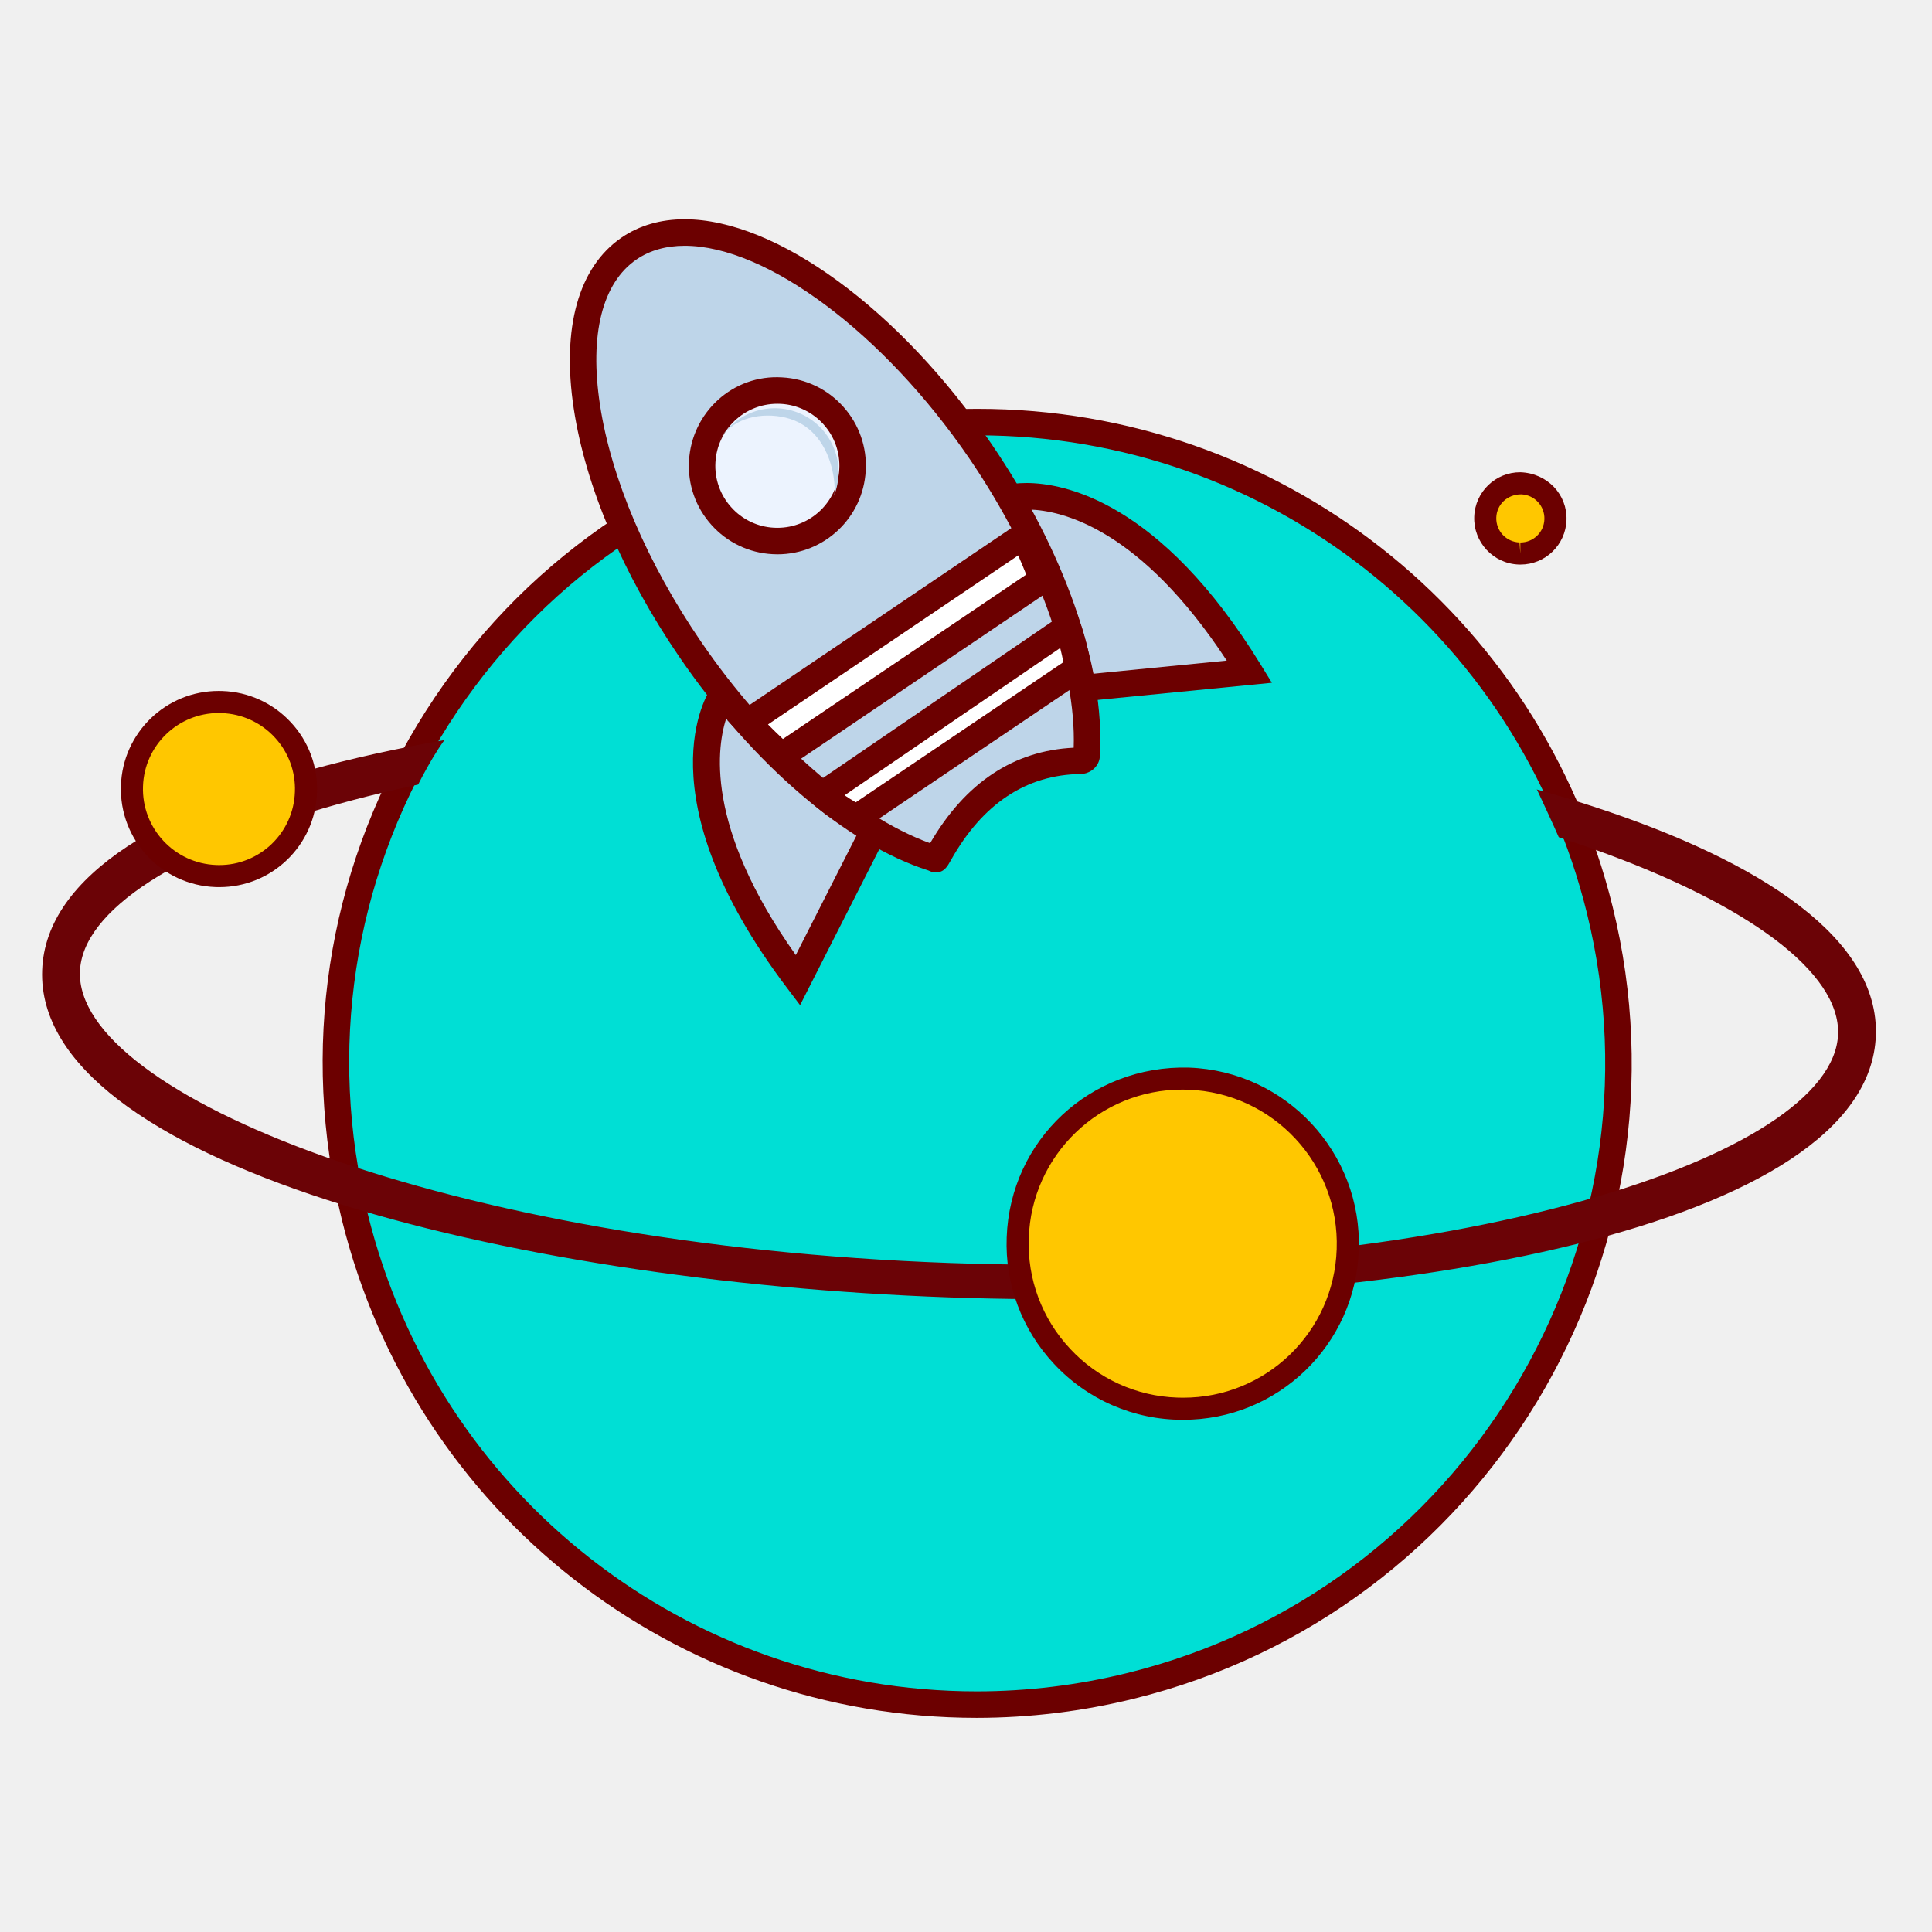
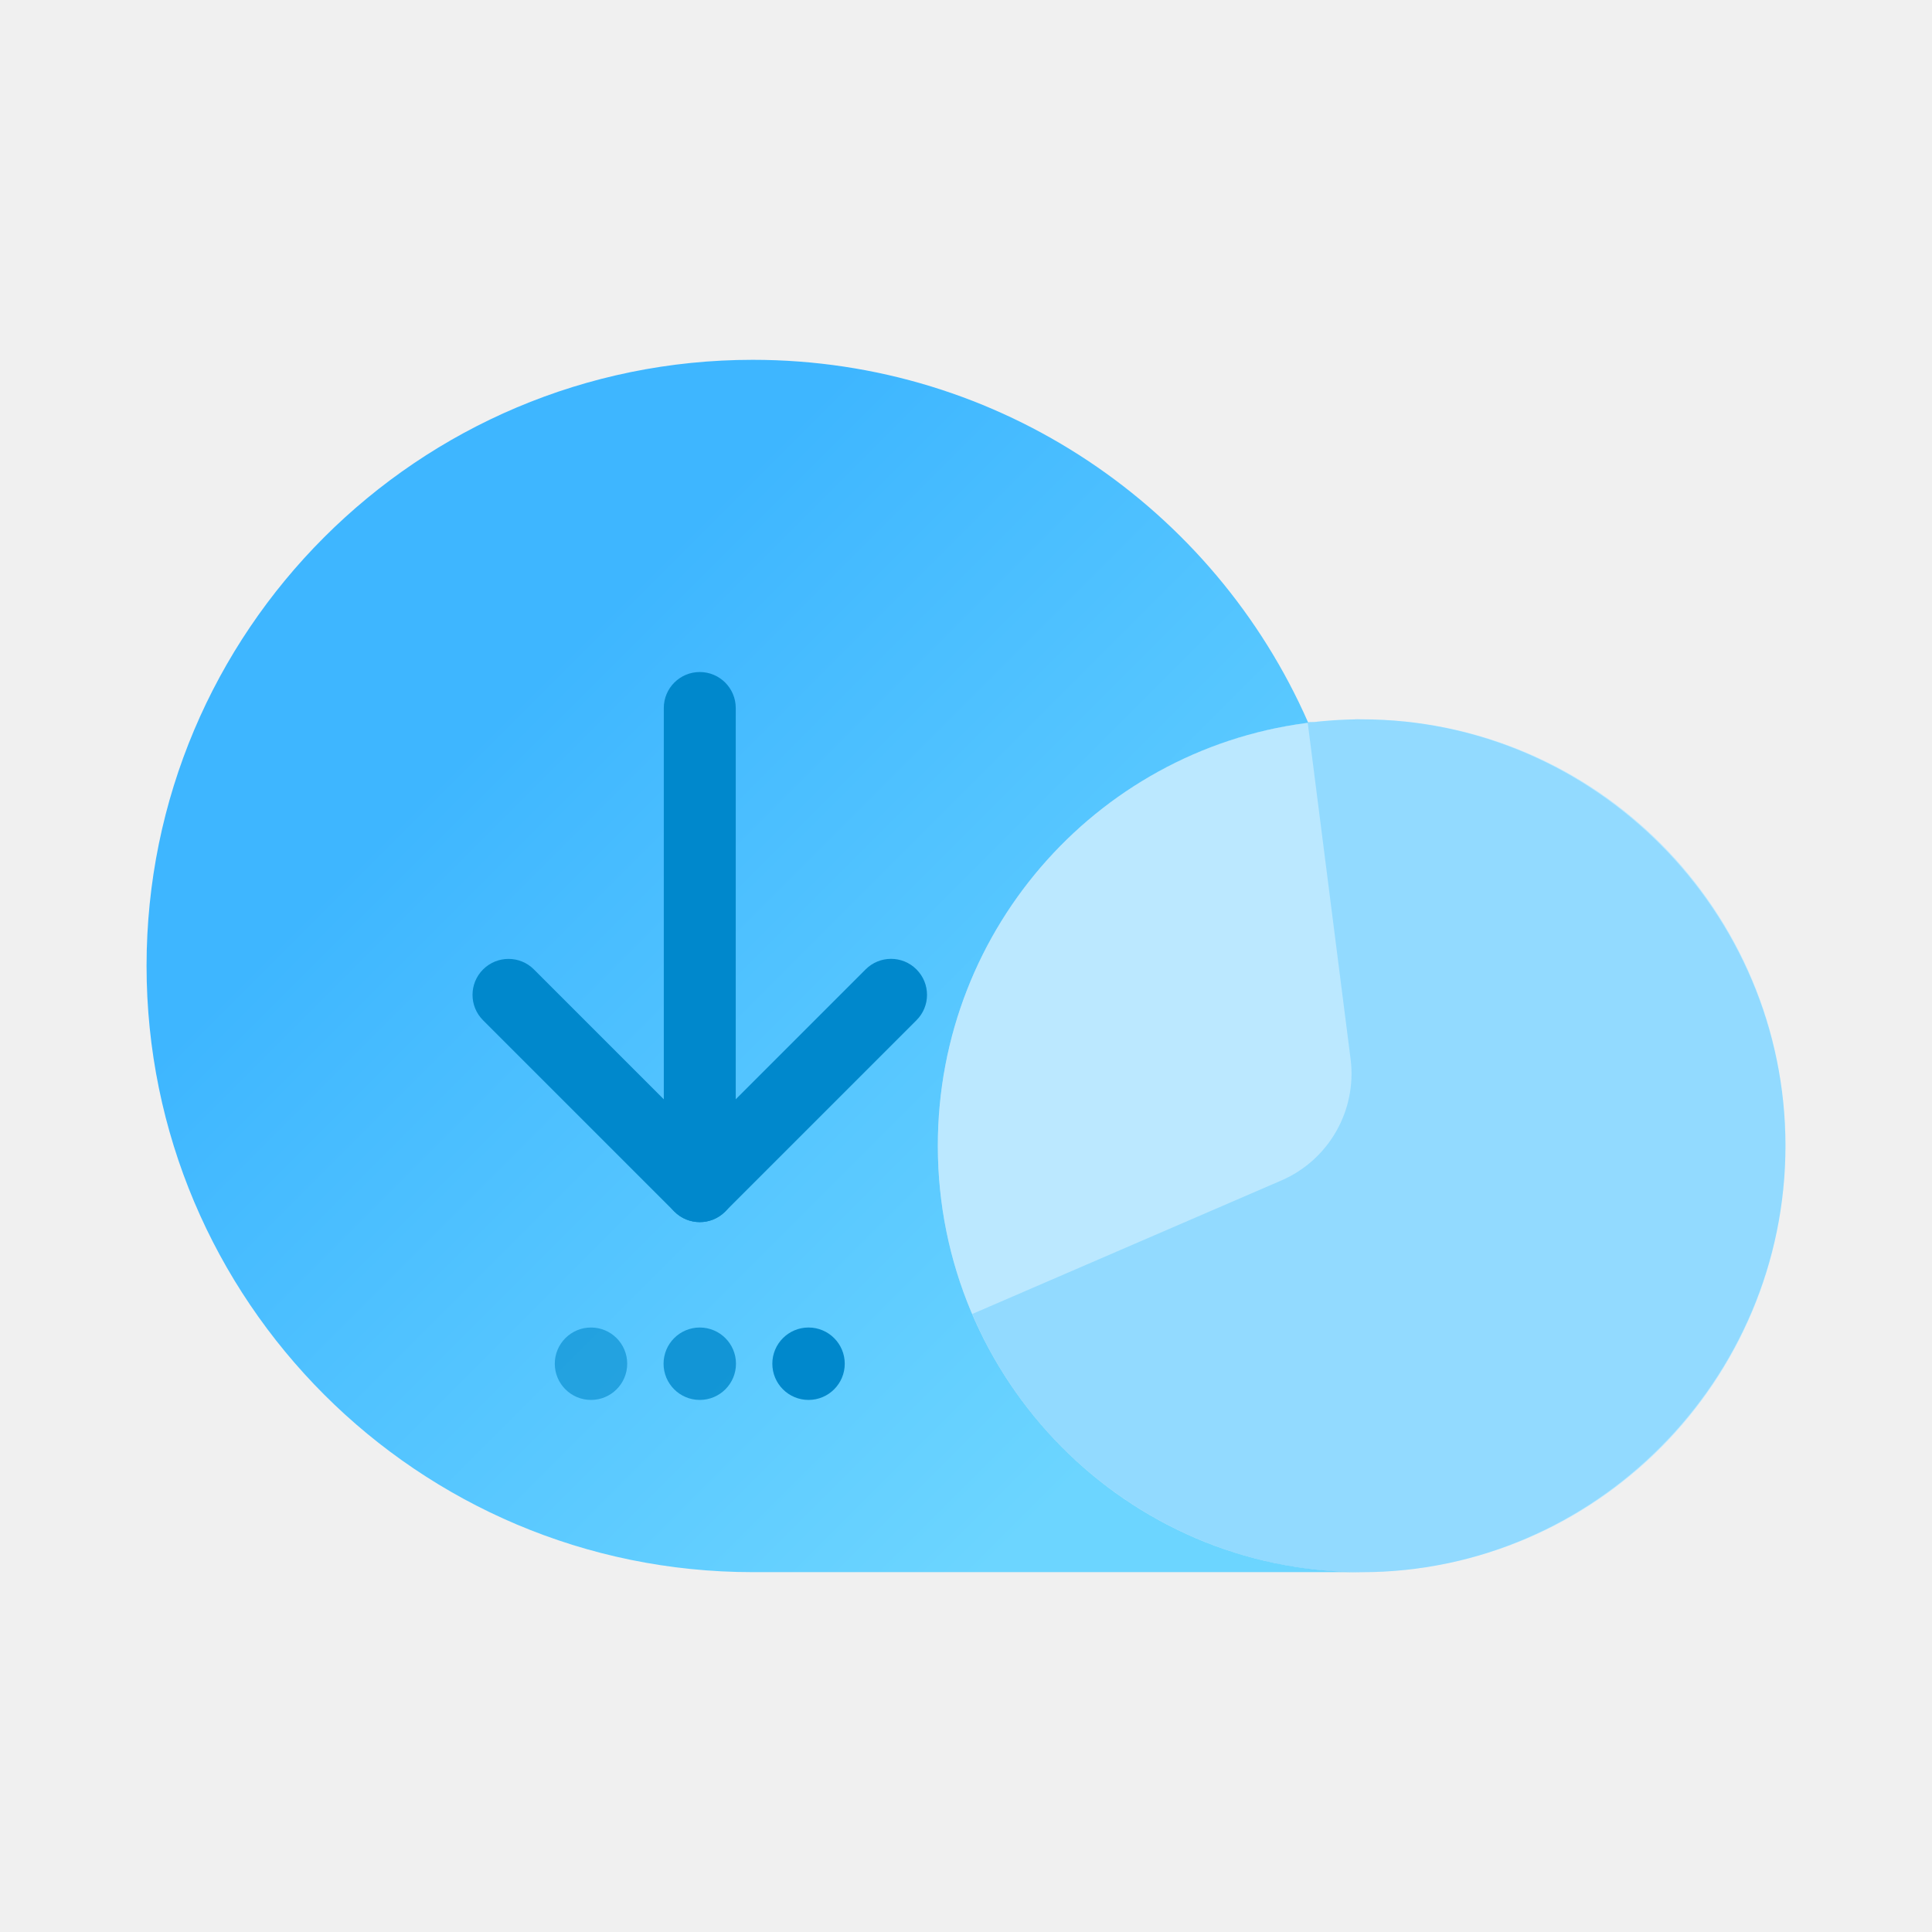
- <svg xmlns="http://www.w3.org/2000/svg" class="icon" style="width: 200; height: 200;vertical-align: middle;fill: currentColor;overflow: hidden;" viewBox="0 0 1024 1024" version="1.1" p-id="1536">
-   <path d="M517.975 563.599m-339.799 0a339.799 339.799 0 1 0 679.598 0 339.799 339.799 0 1 0-679.598 0Z" fill="#00DFD5" p-id="1537" class="selected" />
-   <path d="M517.714 910.505c-159.8 0-298.173-108.518-336.486-263.89-22.175-89.948-7.987-183.142 39.936-262.426s123.848-135.163 213.796-157.332a348.339 348.339 0 0 1 83.297-10.158c159.79 0 298.163 108.508 336.476 263.875 45.763 185.677-68.05 373.985-253.727 419.768a348.948 348.948 0 0 1-83.292 10.163z m0.538-679.762c-26.788 0-53.683 3.282-79.933 9.759-86.303 21.268-159.15 74.885-205.143 150.958-45.978 76.073-59.581 165.494-38.298 251.796 36.756 149.084 169.518 253.199 322.842 253.199 26.778 0 53.673-3.282 79.923-9.759 178.156-43.924 287.365-224.604 243.441-402.765-36.762-149.069-169.508-253.189-322.831-253.189z" fill="#6C0000" p-id="1538" />
-   <path d="M513.843 375.439c-235.571-8.376-487.895 37.427-491.5 138.829-3.604 101.381 244.828 164.987 480.399 173.363 235.571 8.376 487.895-37.427 491.5-138.813 3.604-101.396-244.828-165.002-480.399-173.379z m460.38 172.667c-2.314 65.08-204.16 130.785-470.83 121.303-266.675-9.482-463.345-89.349-461.03-154.435 2.314-65.08 204.16-130.806 470.835-121.324 266.67 9.482 463.34 89.375 461.025 154.455z" fill="#6B0306" p-id="1539" />
-   <path d="M238.341 388.613c-8.212 10.045-16.425 26.327-20.255 34.391 80.686-18.412 175.974-24.294 293.048-20.132 129.521 4.603 236.831 21.361 318.546 49.418-3.159-8.73-14.003-31.38-17.807-39.711-88.873-26.496-188.375-50.304-299.023-54.236-100.71-3.574-188.416 13.932-274.509 30.269z" fill="#00DFD5" p-id="1540" />
-   <path d="M626.872 659.159m-87.511 0a87.511 87.511 0 1 0 175.022 0 87.511 87.511 0 1 0-175.022 0Z" fill="#FFC700" p-id="1541" />
-   <path d="M626.954 752.517h-0.01a92.754 92.754 0 0 1-68.393-29.737 92.774 92.774 0 0 1-24.986-66.939c1.828-51.615 44.457-91.433 96.625-89.984 51.441 1.828 91.812 45.169 89.994 96.625a92.995 92.995 0 0 1-93.23 90.035z m-0.148-175.012a81.326 81.326 0 0 0-81.536 78.746 81.126 81.126 0 0 0 21.852 58.563 81.07 81.07 0 0 0 56.847 25.943l2.97 0.056a81.326 81.326 0 0 0 81.536-78.746c1.603-45.01-33.705-82.918-78.7-84.506l-2.97-0.056z" fill="#6C0000" p-id="1542" />
-   <path d="M805.816 274.76m-18.611 0a18.611 18.611 0 1 0 37.222 0 18.611 18.611 0 1 0-37.222 0Z" fill="#FFC700" p-id="1543" />
-   <path d="M805.811 299.228l-0.855-0.01a24.499 24.499 0 0 1-23.588-25.329 24.371 24.371 0 0 1 24.438-23.588c14.367 0.492 24.95 11.853 24.468 25.329a24.397 24.397 0 0 1-24.463 23.598z m0.43-37.217c-7.347 0-12.938 5.396-13.179 12.288a12.774 12.774 0 0 0 12.298 13.21l0.445 5.862v-5.852a12.708 12.708 0 0 0 12.754-12.308 12.769 12.769 0 0 0-12.298-13.199h-0.02z" fill="#6C0000" p-id="1544" />
-   <path d="M116.06 418.212m-46.141 0a46.141 46.141 0 1 0 92.283 0 46.141 46.141 0 1 0-92.283 0Z" fill="#FFC700" p-id="1545" />
-   <path d="M116.106 470.205h-0.01l-1.884-0.036c-28.652-1.019-51.133-25.155-50.115-53.806a51.825 51.825 0 0 1 51.932-50.15l1.874 0.036a51.727 51.727 0 0 1 36.209 16.538 51.64 51.64 0 0 1 13.911 37.268 51.804 51.804 0 0 1-51.917 50.15z m-0.082-92.288a40.146 40.146 0 0 0-40.233 38.861c-0.788 22.205 16.63 40.904 38.825 41.692l1.475 0.036a40.11 40.11 0 0 0 40.218-38.861 40.018 40.018 0 0 0-10.767-28.892 40.074 40.074 0 0 0-28.058-12.8l-1.459-0.036z" fill="#6C0000" p-id="1546" />
-   <path d="M382.479 368.952s-35.011 51.005 40.392 150.61l45.471-89.518-85.862-61.092z" fill="#BED5E9" p-id="1547" />
-   <path d="M424.054 532.746l-6.779-8.95c-77.568-102.461-42.127-156.57-40.576-158.817l4.035-5.888 96.614 68.736-53.294 104.919z m-38.748-153.16c-5.396 15.519-12.15 58.117 36.48 126.612l37.545-73.933-74.025-52.68z" fill="#6C0000" p-id="1548" />
-   <path d="M536.632 263.634s60.247-14.075 125.619 92.38l-99.922 9.815-25.697-102.195z" fill="#BED5E9" p-id="1549" />
-   <path d="M556.995 373.402l-28.918-114.98 6.948-1.623c0.579-0.133 3.707-0.799 9.011-0.799 19.553 0 70.815 9.385 124.211 96.323l5.873 9.564-117.125 11.515z m-11.51-103.342l22.185 88.187 82.54-8.115c-45.942-70.026-87.291-79.59-104.724-80.072z" fill="#6C0000" p-id="1550" />
-   <path d="M519.516 238.996C459.213 150.728 375.905 102.687 333.44 131.697s-27.996 124.083 32.307 212.352c39.276 57.487 88.305 97.884 129.454 111.073l0.005-0.02c0.246 0.123 0.512 0.23 0.829 0.271 1.418 0.179 21.202-51.497 76.733-52.157a3.297 3.297 0 0 0 1.807-0.594 3.174 3.174 0 0 0 1.352-1.946 2.115 2.115 0 0 0-0.01-0.763c2.668-43.126-17.142-103.455-56.402-160.916z" fill="#BED5E9" p-id="1551" />
-   <path d="M496.056 462.387h-0.036l-1.976-0.169-1.976-0.845c-43.387-13.783-93.148-56.325-132.111-113.357-29.752-43.546-49.582-90.179-55.844-131.308-6.528-42.926 2.478-75.172 25.359-90.803 9.405-6.426 20.654-9.682 33.418-9.682 48.599 0 113.869 47.739 162.422 118.804 38.743 56.709 60.268 118.164 57.672 164.593l0.082 0.548-0.276 1.987c-0.445 2.391-2.002 4.731-4.239 6.262-1.782 1.178-3.702 1.782-5.647 1.818-28.948 0.343-52.142 15.749-68.961 45.783-1.828 3.287-3.564 6.369-7.885 6.369zM362.895 130.268c-9.887 0-18.468 2.432-25.487 7.224-18.196 12.421-25.078 39.808-19.405 77.102 5.944 39.086 24.96 83.661 53.545 125.491 35.395 51.82 81.49 92.278 121.426 106.839 18.652-32.056 44.242-49.075 76.109-50.621 1.439-42.609-19.569-100.966-55.352-153.344-45.343-66.355-107.372-112.691-150.835-112.691z" fill="#6C0000" p-id="1552" />
-   <path d="M542.618 283.899L396.196 382.843a336.2 336.2 0 0 0 18.079 17.777L552.52 307.2a335.616 335.616 0 0 0-9.902-23.301z" fill="#FFFFFF" p-id="1553" />
-   <path d="M413.629 409.518l-4.081-3.702a340.106 340.106 0 0 1-18.458-18.15l-5.668-6.011 160.067-108.165 3.487 7.429a334.29 334.29 0 0 1 10.102 23.798l1.976 5.202-147.425 99.599z m-6.574-25.544a316.349 316.349 0 0 0 7.895 7.706l128.978-87.148a316.283 316.283 0 0 0-4.265-10.158l-132.608 89.6z" fill="#6C0000" p-id="1554" />
-   <path d="M565.847 332.268l-130.048 88.847a84.111 84.111 0 0 0 18.227 12.308l117.089-79.043c-0.476-6.134-3.108-16.317-5.268-22.113z" fill="#FFFFFF" p-id="1555" />
-   <path d="M454.605 441.508l-3.645-1.782a90.511 90.511 0 0 1-19.83-13.373l-6.697-5.975 144.865-98.964 3.133 8.402c2.376 6.4 5.156 17.132 5.693 24.023l0.307 4.07L454.605 441.508z m-6.938-19.988c1.93 1.347 3.932 2.606 5.919 3.727l110.003-74.266c-0.41-2.345-0.993-4.972-1.659-7.532L447.667 421.519z" fill="#6C0000" p-id="1556" />
-   <path d="M412.017 246.881m-39.895 0a39.895 39.895 0 1 0 79.79 0 39.895 39.895 0 1 0-79.79 0Z" fill="#ECF3FE" p-id="1557" />
-   <path d="M412.063 293.796c-0.87 0-1.736-0.02-2.616-0.082a46.602 46.602 0 0 1-32.369-15.519 46.577 46.577 0 0 1-11.899-33.889c1.393-25.728 23.352-45.957 49.408-44.268a46.602 46.602 0 0 1 32.369 15.534 46.577 46.577 0 0 1 11.899 33.889 46.874 46.874 0 0 1-46.792 44.334z m-0.092-79.785a32.85 32.85 0 0 0-32.778 31.063 32.604 32.604 0 0 0 8.346 23.736 32.604 32.604 0 0 0 22.676 10.89l1.853 0.046a32.85 32.85 0 0 0 32.778-31.053 32.666 32.666 0 0 0-8.346-23.752 32.727 32.727 0 0 0-22.687-10.89l-1.843-0.041z" fill="#6C0000" p-id="1558" />
-   <path d="M381.363 233.201c6.2-10.619 19.543-14.525 32.507-12.355 28.283 4.741 29.507 38.584 28.186 41.897a33.843 33.843 0 0 0-60.692-29.542z" fill="#BED5E9" p-id="1559" />
+ <svg xmlns="http://www.w3.org/2000/svg" id="_图层_1" data-name="图层 1" viewBox="0 0 500 500">
+   <defs>
+     <style>
+       .cls-1 {
+         fill: #fff;
+       }
+ 
+       .cls-2 {
+         opacity: .6;
+       }
+ 
+       .cls-2, .cls-3, .cls-4 {
+         fill: #08c;
+       }
+ 
+       .cls-5 {
+         fill: #3eb6ff;
+       }
+ 
+       .cls-6 {
+         fill: url(#_未命名的渐变_11);
+       }
+ 
+       .cls-3 {
+         opacity: .8;
+       }
+ 
+       .cls-7 {
+         fill: #55c6ff;
+         opacity: .4;
+       }
+     </style>
+     <linearGradient id="_未命名的渐变_11" data-name="未命名的渐变 11" x1="83.88" y1="139.05" x2="351.87" y2="407.04" gradientUnits="userSpaceOnUse">
+       <stop offset=".17" stop-color="#3eb6ff" />
+       <stop offset=".82" stop-color="#6cd5ff" />
+     </linearGradient>
+   </defs>
+   <ellipse class="cls-1" cx="352.39" cy="296.51" rx="109.68" ry="110.36" />
+   <path class="cls-5" d="m352.06,186.17c-.11,0-.22-.02-.33-.02-1.2,0-2.35.18-3.54.21,1.3-.05,2.57-.19,3.87-.2Z" />
+   <path class="cls-6" d="m242.71,296.51c0-56.89,42.79-103.69,97.75-109.68-.64.07-1.3.04-1.93.12-24.27-55.26-79.49-93.83-143.7-93.83-86.68,0-156.9,70.22-156.9,156.85s70.22,156.9,156.9,156.9h156.9c.11,0,.22-.02.33-.02-60.42-.18-109.35-49.5-109.35-110.34Z" />
+   <path class="cls-5" d="m461.85,300.88c.06-1.45.22-2.88.22-4.34,0,0,0,0,0-.01,0,1.47-.16,2.9-.22,4.35Z" />
+   <path class="cls-5" d="m461.5,307.81c-.02.18-.06.35-.08.53.02-.18.06-.35.08-.53Z" />
+   <ellipse class="cls-7" cx="352.39" cy="296.51" rx="109.68" ry="110.36" />
+   <path class="cls-7" d="m349.53,274.06l-11.09-86.99c4.63-.6,9.29-.9,13.96-.9,60.17,0,109.68,49.82,109.68,110.36s-49.51,110.36-109.68,110.36c-43.77,0-83.52-26.36-100.79-66.83l79.99-34.55c12.31-5.32,19.62-18.14,17.93-31.45Z" />
+   <g>
+     <path class="cls-4" d="m181.1,315.36c-5.14,0-9.31-4.17-9.31-9.31v-122.82c0-5.14,4.17-9.31,9.31-9.31s9.31,4.17,9.31,9.31v122.82c0,5.14-4.17,9.31-9.31,9.31Z" />
+     <g>
+       <path class="cls-4" d="m181.1,316.28c-2.38,0-4.76-.91-6.58-2.73-3.64-3.64-3.64-9.53,0-13.17l49.5-49.5c3.63-3.64,9.53-3.64,13.16,0,3.64,3.64,3.64,9.53,0,13.16l-49.5,49.5c-1.82,1.82-4.2,2.73-6.58,2.73Z" />
+       <path class="cls-4" d="m181.1,316.28c-2.38,0-4.76-.91-6.58-2.73l-49.5-49.5c-3.64-3.63-3.64-9.53,0-13.16s9.53-3.64,13.16,0l49.5,49.5c3.64,3.64,3.64,9.53,0,13.17-1.82,1.82-4.2,2.73-6.58,2.73Z" />
+     </g>
+   </g>
+   <circle class="cls-2" cx="152.95" cy="352.93" r="9.37" />
+   <circle class="cls-3" cx="181.1" cy="352.93" r="9.37" />
+   <circle class="cls-4" cx="209.25" cy="352.93" r="9.37" />
</svg>
